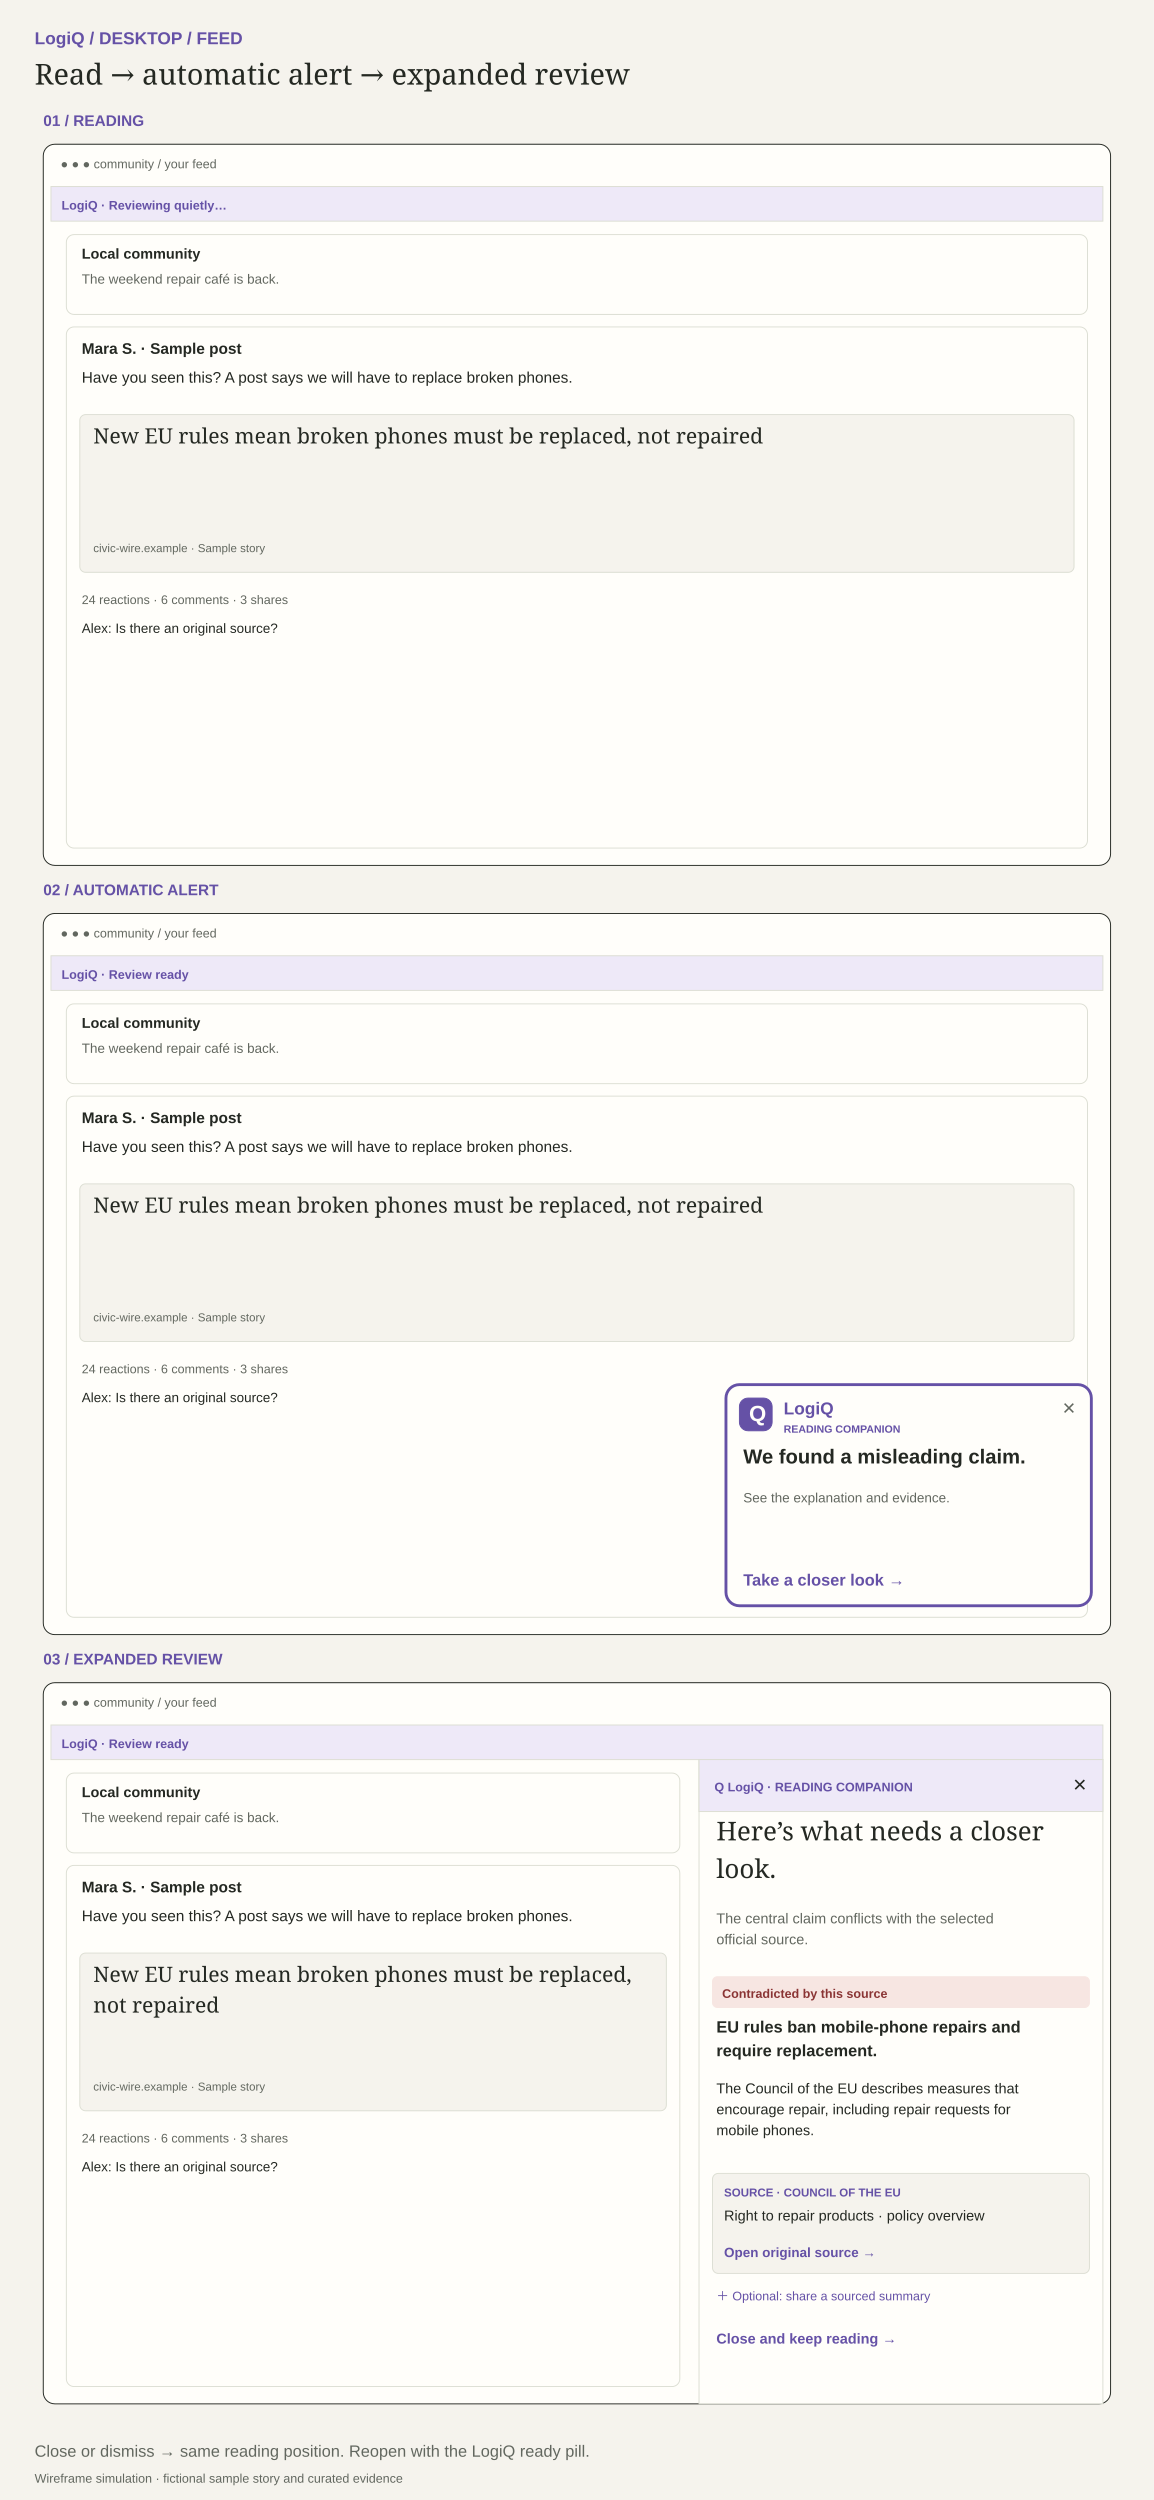
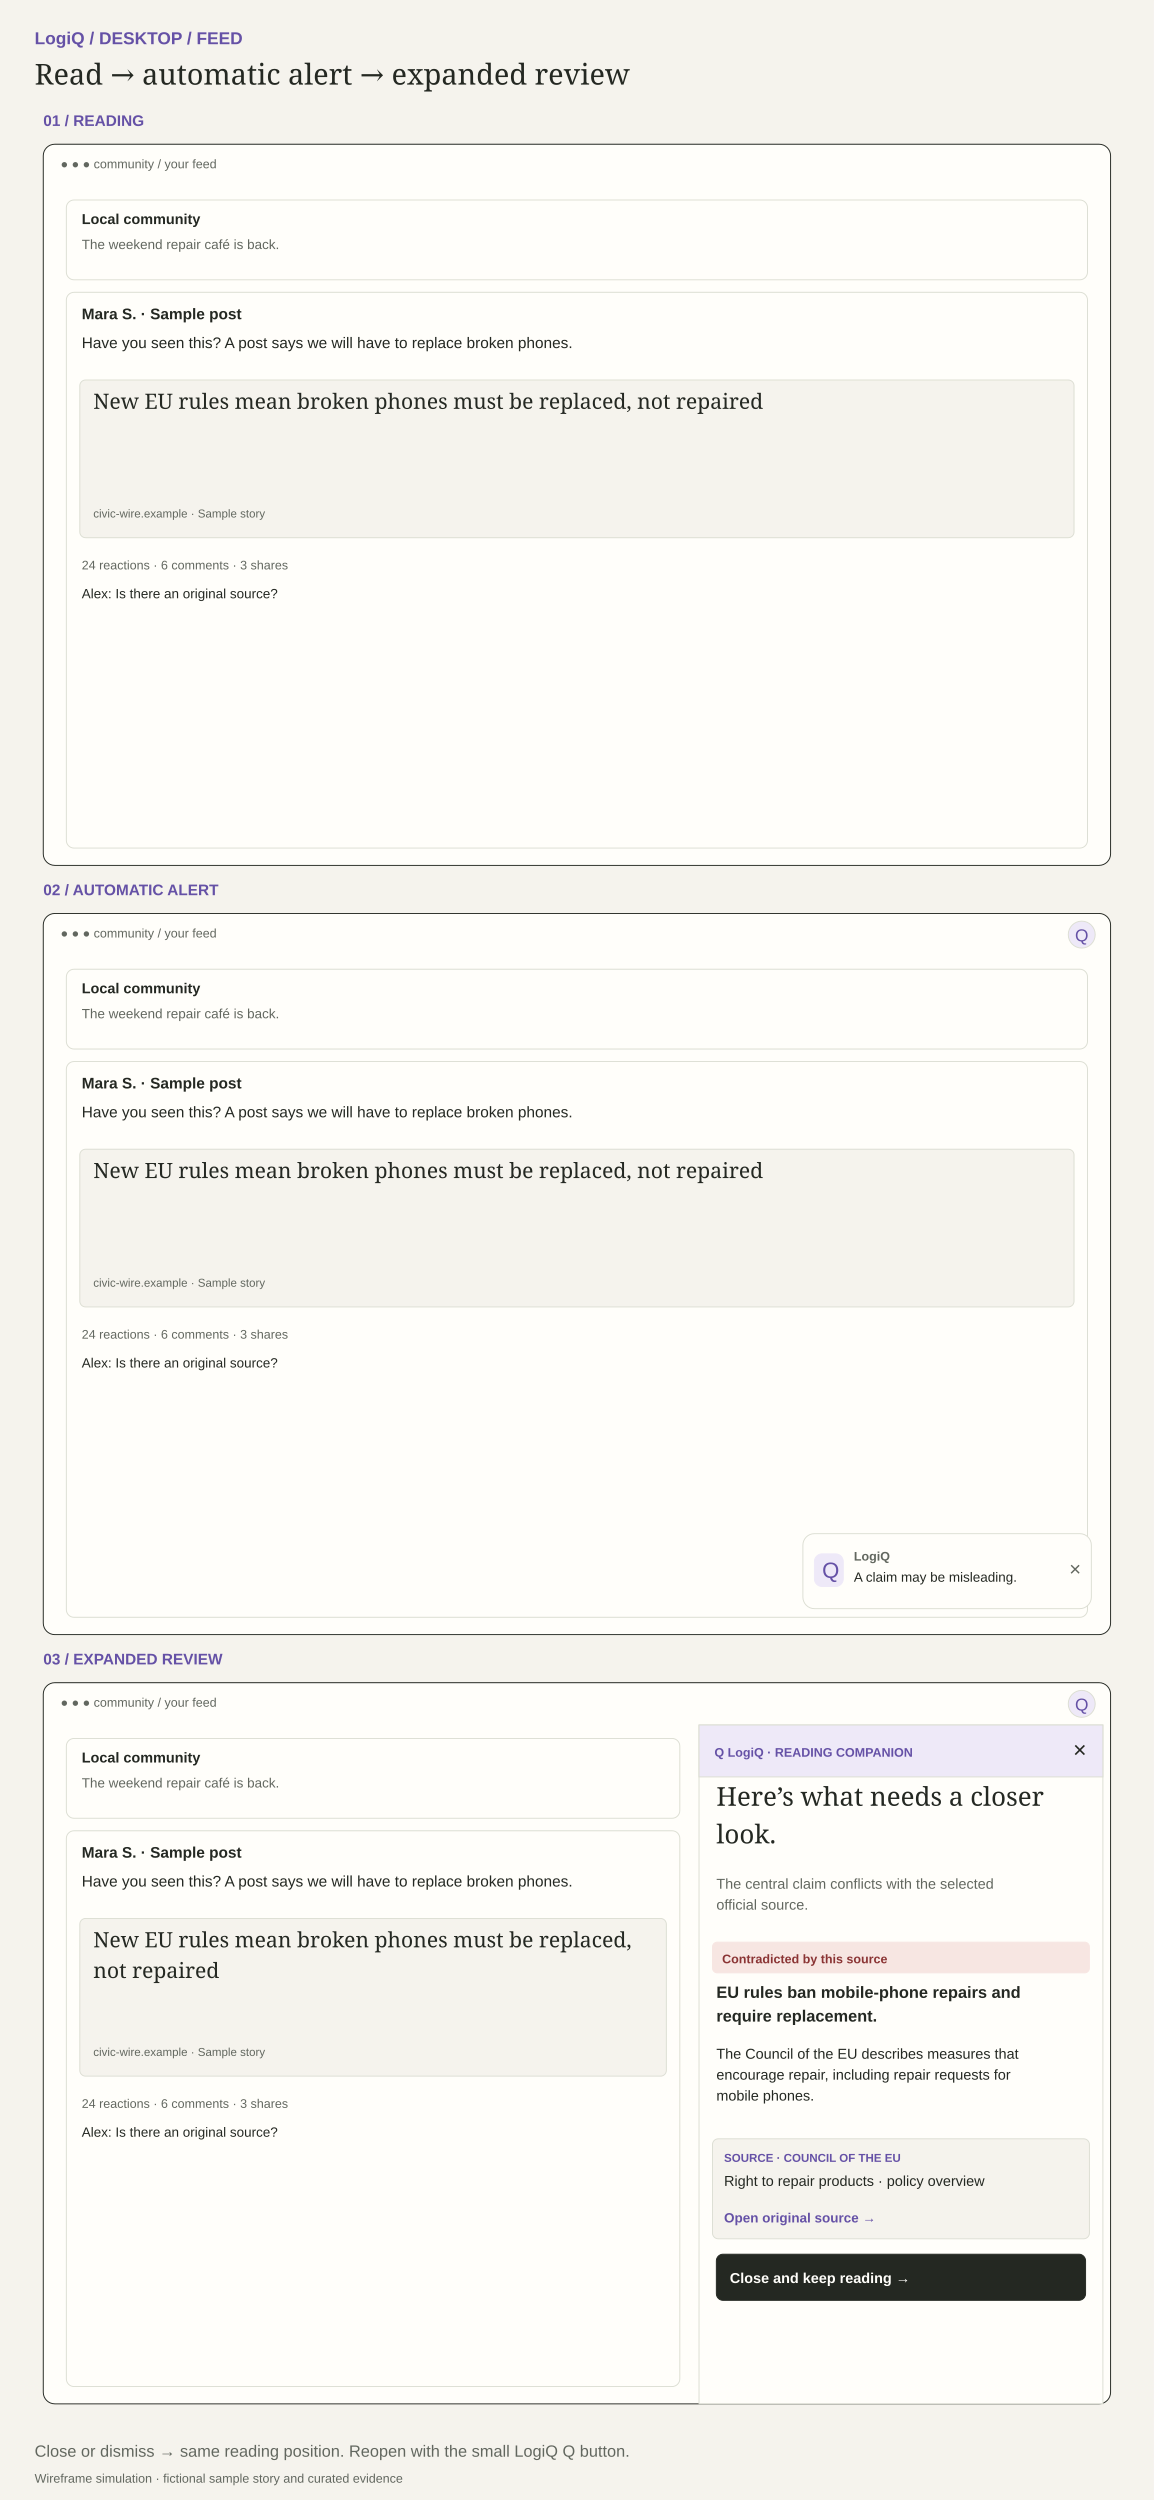
<svg xmlns="http://www.w3.org/2000/svg" width="1200" height="2600" viewBox="0 0 1200 2600" role="img">
  <rect x="0" y="0" width="1200" height="2600" rx="0" fill="#f5f3ed" stroke="#f5f3ed" stroke-width="1" />
  <text x="36" y="46" font-family="Arial,sans-serif" font-size="18" font-weight="700" fill="#6551a6">LogiQ / DESKTOP / FEED</text>
  <text x="36" y="88" font-family="Georgia,serif" font-size="30" font-weight="400" fill="#242822">Read → automatic alert → expanded review</text>
  <text x="45" y="131" font-family="Arial,sans-serif" font-size="16" font-weight="700" fill="#6551a6">01 / READING</text>
  <rect x="45" y="150" width="1110" height="750" rx="12" fill="#fffefa" stroke="#242822" stroke-width="1" />
  <text x="63" y="175" font-family="Arial,sans-serif" font-size="13" font-weight="400" fill="#62675f">● ● ●       community / your feed</text>
-   <rect x="53" y="194" width="1094" height="36" rx="0" fill="#eee9f8" stroke="#dcded3" stroke-width="1" />
-   <text x="64" y="218" font-family="Arial,sans-serif" font-size="13" font-weight="700" fill="#6551a6">LogiQ · Reviewing quietly…</text>
-   <rect x="69" y="244" width="1062" height="83" rx="8" fill="#fffefa" stroke="#dcded3" stroke-width="1" />
-   <text x="85" y="269" font-family="Arial,sans-serif" font-size="15" font-weight="700" fill="#242822">Local community</text>
-   <text x="85" y="295" font-family="Arial,sans-serif" font-size="14" font-weight="400" fill="#62675f">The weekend repair café is back.</text>
-   <rect x="69" y="340" width="1062" height="542" rx="8" fill="#fffefa" stroke="#dcded3" stroke-width="1" />
-   <text x="85" y="368" font-family="Arial,sans-serif" font-size="16" font-weight="700" fill="#242822">Mara S. · Sample post</text>
-   <text x="85" y="398.0" font-family="Arial,sans-serif" font-size="16" font-weight="400" fill="#242822">Have you seen this? A post says we will have to replace broken phones.</text>
-   <rect x="83" y="431.2" width="1034" height="164" rx="6" fill="#f5f3ed" stroke="#dcded3" stroke-width="1" />
-   <text x="97" y="461.2" font-family="Georgia,serif" font-size="22" font-weight="400" fill="#242822">New EU rules mean broken phones must be replaced, not repaired</text>
-   <text x="97" y="574.2" font-family="Arial,sans-serif" font-size="12" font-weight="400" fill="#62675f">civic-wire.example · Sample story</text>
-   <text x="85" y="628.2" font-family="Arial,sans-serif" font-size="13" font-weight="400" fill="#62675f">24 reactions · 6 comments · 3 shares</text>
-   <text x="85" y="658.2" font-family="Arial,sans-serif" font-size="14" font-weight="400" fill="#242822">Alex: Is there an original source?</text>
+   <rect x="69" y="208" width="1062" height="83" rx="8" fill="#fffefa" stroke="#dcded3" stroke-width="1" />
+   <text x="85" y="233" font-family="Arial,sans-serif" font-size="15" font-weight="700" fill="#242822">Local community</text>
+   <text x="85" y="259" font-family="Arial,sans-serif" font-size="14" font-weight="400" fill="#62675f">The weekend repair café is back.</text>
+   <rect x="69" y="304" width="1062" height="578" rx="8" fill="#fffefa" stroke="#dcded3" stroke-width="1" />
+   <text x="85" y="332" font-family="Arial,sans-serif" font-size="16" font-weight="700" fill="#242822">Mara S. · Sample post</text>
+   <text x="85" y="362.0" font-family="Arial,sans-serif" font-size="16" font-weight="400" fill="#242822">Have you seen this? A post says we will have to replace broken phones.</text>
+   <rect x="83" y="395.2" width="1034" height="164" rx="6" fill="#f5f3ed" stroke="#dcded3" stroke-width="1" />
+   <text x="97" y="425.2" font-family="Georgia,serif" font-size="22" font-weight="400" fill="#242822">New EU rules mean broken phones must be replaced, not repaired</text>
+   <text x="97" y="538.2" font-family="Arial,sans-serif" font-size="12" font-weight="400" fill="#62675f">civic-wire.example · Sample story</text>
+   <text x="85" y="592.2" font-family="Arial,sans-serif" font-size="13" font-weight="400" fill="#62675f">24 reactions · 6 comments · 3 shares</text>
+   <text x="85" y="622.2" font-family="Arial,sans-serif" font-size="14" font-weight="400" fill="#242822">Alex: Is there an original source?</text>
  <text x="45" y="931" font-family="Arial,sans-serif" font-size="16" font-weight="700" fill="#6551a6">02 / AUTOMATIC ALERT</text>
  <rect x="45" y="950" width="1110" height="750" rx="12" fill="#fffefa" stroke="#242822" stroke-width="1" />
  <text x="63" y="975" font-family="Arial,sans-serif" font-size="13" font-weight="400" fill="#62675f">● ● ●       community / your feed</text>
-   <rect x="53" y="994" width="1094" height="36" rx="0" fill="#eee9f8" stroke="#dcded3" stroke-width="1" />
-   <text x="64" y="1018" font-family="Arial,sans-serif" font-size="13" font-weight="700" fill="#6551a6">LogiQ · Review ready</text>
-   <rect x="69" y="1044" width="1062" height="83" rx="8" fill="#fffefa" stroke="#dcded3" stroke-width="1" />
-   <text x="85" y="1069" font-family="Arial,sans-serif" font-size="15" font-weight="700" fill="#242822">Local community</text>
-   <text x="85" y="1095" font-family="Arial,sans-serif" font-size="14" font-weight="400" fill="#62675f">The weekend repair café is back.</text>
-   <rect x="69" y="1140" width="1062" height="542" rx="8" fill="#fffefa" stroke="#dcded3" stroke-width="1" />
-   <text x="85" y="1168" font-family="Arial,sans-serif" font-size="16" font-weight="700" fill="#242822">Mara S. · Sample post</text>
-   <text x="85" y="1198.0" font-family="Arial,sans-serif" font-size="16" font-weight="400" fill="#242822">Have you seen this? A post says we will have to replace broken phones.</text>
-   <rect x="83" y="1231.2" width="1034" height="164" rx="6" fill="#f5f3ed" stroke="#dcded3" stroke-width="1" />
-   <text x="97" y="1261.2" font-family="Georgia,serif" font-size="22" font-weight="400" fill="#242822">New EU rules mean broken phones must be replaced, not repaired</text>
-   <text x="97" y="1374.2" font-family="Arial,sans-serif" font-size="12" font-weight="400" fill="#62675f">civic-wire.example · Sample story</text>
-   <text x="85" y="1428.2" font-family="Arial,sans-serif" font-size="13" font-weight="400" fill="#62675f">24 reactions · 6 comments · 3 shares</text>
-   <text x="85" y="1458.2" font-family="Arial,sans-serif" font-size="14" font-weight="400" fill="#242822">Alex: Is there an original source?</text>
-   <rect x="755" y="1440" width="380" height="230" rx="14" fill="#fffefa" stroke="#6551a6" stroke-width="3" />
-   <rect x="769" y="1454" width="34" height="34" rx="9" fill="#6551a6" stroke="#6551a6" stroke-width="1" />
-   <text x="779" y="1478" font-family="Arial,sans-serif" font-size="23" font-weight="700" fill="#fffefa">Q</text>
-   <text x="815" y="1471" font-family="Arial,sans-serif" font-size="18" font-weight="700" fill="#6551a6">LogiQ</text>
-   <text x="815" y="1490" font-family="Arial,sans-serif" font-size="11" font-weight="700" fill="#6551a6">READING COMPANION</text>
-   <text x="1105" y="1472" font-family="Arial,sans-serif" font-size="23" font-weight="400" fill="#62675f">×</text>
-   <text x="773" y="1522.0" font-family="Arial,sans-serif" font-size="21" font-weight="700" fill="#242822">We found a misleading claim.</text>
-   <text x="773" y="1562.45" font-family="Arial,sans-serif" font-size="14" font-weight="400" fill="#62675f">See the explanation and evidence.</text>
-   <text x="773" y="1649" font-family="Arial,sans-serif" font-size="17" font-weight="700" fill="#6551a6">Take a closer look →</text>
+   <rect x="1111" y="958" width="28" height="28" rx="14" fill="#eee9f8" stroke="#dcded3" stroke-width="1" />
+   <text x="1118" y="979" font-family="Arial,sans-serif" font-size="18" font-weight="400" fill="#6551a6">Q</text>
+   <rect x="69" y="1008" width="1062" height="83" rx="8" fill="#fffefa" stroke="#dcded3" stroke-width="1" />
+   <text x="85" y="1033" font-family="Arial,sans-serif" font-size="15" font-weight="700" fill="#242822">Local community</text>
+   <text x="85" y="1059" font-family="Arial,sans-serif" font-size="14" font-weight="400" fill="#62675f">The weekend repair café is back.</text>
+   <rect x="69" y="1104" width="1062" height="578" rx="8" fill="#fffefa" stroke="#dcded3" stroke-width="1" />
+   <text x="85" y="1132" font-family="Arial,sans-serif" font-size="16" font-weight="700" fill="#242822">Mara S. · Sample post</text>
+   <text x="85" y="1162.0" font-family="Arial,sans-serif" font-size="16" font-weight="400" fill="#242822">Have you seen this? A post says we will have to replace broken phones.</text>
+   <rect x="83" y="1195.2" width="1034" height="164" rx="6" fill="#f5f3ed" stroke="#dcded3" stroke-width="1" />
+   <text x="97" y="1225.2" font-family="Georgia,serif" font-size="22" font-weight="400" fill="#242822">New EU rules mean broken phones must be replaced, not repaired</text>
+   <text x="97" y="1338.2" font-family="Arial,sans-serif" font-size="12" font-weight="400" fill="#62675f">civic-wire.example · Sample story</text>
+   <text x="85" y="1392.2" font-family="Arial,sans-serif" font-size="13" font-weight="400" fill="#62675f">24 reactions · 6 comments · 3 shares</text>
+   <text x="85" y="1422.2" font-family="Arial,sans-serif" font-size="14" font-weight="400" fill="#242822">Alex: Is there an original source?</text>
+   <rect x="835" y="1595" width="300" height="78" rx="12" fill="#fffefa" stroke="#dcded3" stroke-width="1" />
+   <rect x="847" y="1616" width="30" height="34" rx="8" fill="#eee9f8" stroke="#eee9f8" stroke-width="1" />
+   <text x="855" y="1641" font-family="Arial,sans-serif" font-size="23" font-weight="400" fill="#6551a6">Q</text>
+   <text x="888" y="1623" font-family="Arial,sans-serif" font-size="13" font-weight="700" fill="#62675f">LogiQ</text>
+   <text x="888" y="1645.0" font-family="Arial,sans-serif" font-size="14" font-weight="400" fill="#242822">A claim may be misleading.</text>
+   <text x="1112" y="1639" font-family="Arial,sans-serif" font-size="21" font-weight="400" fill="#62675f">×</text>
  <text x="45" y="1731" font-family="Arial,sans-serif" font-size="16" font-weight="700" fill="#6551a6">03 / EXPANDED REVIEW</text>
  <rect x="45" y="1750" width="1110" height="750" rx="12" fill="#fffefa" stroke="#242822" stroke-width="1" />
  <text x="63" y="1775" font-family="Arial,sans-serif" font-size="13" font-weight="400" fill="#62675f">● ● ●       community / your feed</text>
-   <rect x="53" y="1794" width="1094" height="36" rx="0" fill="#eee9f8" stroke="#dcded3" stroke-width="1" />
-   <text x="64" y="1818" font-family="Arial,sans-serif" font-size="13" font-weight="700" fill="#6551a6">LogiQ · Review ready</text>
-   <rect x="69" y="1844" width="638" height="83" rx="8" fill="#fffefa" stroke="#dcded3" stroke-width="1" />
-   <text x="85" y="1869" font-family="Arial,sans-serif" font-size="15" font-weight="700" fill="#242822">Local community</text>
-   <text x="85" y="1895" font-family="Arial,sans-serif" font-size="14" font-weight="400" fill="#62675f">The weekend repair café is back.</text>
-   <rect x="69" y="1940" width="638" height="542" rx="8" fill="#fffefa" stroke="#dcded3" stroke-width="1" />
-   <text x="85" y="1968" font-family="Arial,sans-serif" font-size="16" font-weight="700" fill="#242822">Mara S. · Sample post</text>
-   <text x="85" y="1998.0" font-family="Arial,sans-serif" font-size="16" font-weight="400" fill="#242822">Have you seen this? A post says we will have to replace broken phones.</text>
-   <rect x="83" y="2031.2" width="610" height="164" rx="6" fill="#f5f3ed" stroke="#dcded3" stroke-width="1" />
-   <text x="97" y="2061.2" font-family="Georgia,serif" font-size="22" font-weight="400" fill="#242822">New EU rules mean broken phones must be replaced,</text>
-   <text x="97" y="2093.1" font-family="Georgia,serif" font-size="22" font-weight="400" fill="#242822">not repaired</text>
-   <text x="97" y="2174.2" font-family="Arial,sans-serif" font-size="12" font-weight="400" fill="#62675f">civic-wire.example · Sample story</text>
-   <text x="85" y="2228.2" font-family="Arial,sans-serif" font-size="13" font-weight="400" fill="#62675f">24 reactions · 6 comments · 3 shares</text>
-   <text x="85" y="2258.2" font-family="Arial,sans-serif" font-size="14" font-weight="400" fill="#242822">Alex: Is there an original source?</text>
-   <rect x="727" y="1830" width="420" height="670" rx="0" fill="#fffefa" stroke="#dcded3" stroke-width="1" />
-   <rect x="727" y="1830" width="420" height="54" rx="0" fill="#eee9f8" stroke="#dcded3" stroke-width="1" />
-   <text x="743" y="1863" font-family="Arial,sans-serif" font-size="13" font-weight="700" fill="#6551a6">Q  LogiQ · READING COMPANION</text>
-   <text x="1116" y="1864" font-family="Arial,sans-serif" font-size="24" font-weight="400" fill="#242822">×</text>
-   <text x="745" y="1914.0" font-family="Georgia,serif" font-size="27" font-weight="400" fill="#242822">Here’s what needs a closer</text>
-   <text x="745" y="1953.15" font-family="Georgia,serif" font-size="27" font-weight="400" fill="#242822">look.</text>
-   <text x="745" y="2000.3" font-family="Arial,sans-serif" font-size="15" font-weight="400" fill="#62675f">The central claim conflicts with the selected</text>
-   <text x="745" y="2022.05" font-family="Arial,sans-serif" font-size="15" font-weight="400" fill="#62675f">official source.</text>
-   <rect x="741" y="2055.8" width="392" height="32" rx="5" fill="#f7e6e2" stroke="#f7e6e2" stroke-width="1" />
-   <text x="751" y="2077.8" font-family="Arial,sans-serif" font-size="13" font-weight="700" fill="#8a3434">Contradicted by this source</text>
-   <text x="745" y="2113.8" font-family="Arial,sans-serif" font-size="17" font-weight="700" fill="#242822">EU rules ban mobile-phone repairs and</text>
-   <text x="745" y="2138.45" font-family="Arial,sans-serif" font-size="17" font-weight="700" fill="#242822">require replacement.</text>
-   <text x="745" y="2177.1" font-family="Arial,sans-serif" font-size="15" font-weight="400" fill="#242822">The Council of the EU describes measures that</text>
-   <text x="745" y="2198.85" font-family="Arial,sans-serif" font-size="15" font-weight="400" fill="#242822">encourage repair, including repair requests for</text>
-   <text x="745" y="2220.6" font-family="Arial,sans-serif" font-size="15" font-weight="400" fill="#242822">mobile phones.</text>
-   <rect x="741" y="2260.35" width="392" height="104" rx="6" fill="#f5f3ed" stroke="#dcded3" stroke-width="1" />
-   <text x="753" y="2284.35" font-family="Arial,sans-serif" font-size="12" font-weight="700" fill="#6551a6">SOURCE · COUNCIL OF THE EU</text>
-   <text x="753" y="2309.35" font-family="Arial,sans-serif" font-size="15" font-weight="400" fill="#242822">Right to repair products · policy overview</text>
-   <text x="753" y="2347.35" font-family="Arial,sans-serif" font-size="14" font-weight="700" fill="#6551a6">Open original source →</text>
-   <text x="745" y="2392.35" font-family="Arial,sans-serif" font-size="13" font-weight="400" fill="#6551a6">＋ Optional: share a sourced summary</text>
-   <text x="745" y="2437.35" font-family="Arial,sans-serif" font-size="15" font-weight="700" fill="#6551a6">Close and keep reading →</text>
-   <text x="36" y="2555" font-family="Arial,sans-serif" font-size="17" font-weight="400" fill="#62675f">Close or dismiss → same reading position. Reopen with the LogiQ ready pill.</text>
+   <rect x="1111" y="1758" width="28" height="28" rx="14" fill="#eee9f8" stroke="#dcded3" stroke-width="1" />
+   <text x="1118" y="1779" font-family="Arial,sans-serif" font-size="18" font-weight="400" fill="#6551a6">Q</text>
+   <rect x="69" y="1808" width="638" height="83" rx="8" fill="#fffefa" stroke="#dcded3" stroke-width="1" />
+   <text x="85" y="1833" font-family="Arial,sans-serif" font-size="15" font-weight="700" fill="#242822">Local community</text>
+   <text x="85" y="1859" font-family="Arial,sans-serif" font-size="14" font-weight="400" fill="#62675f">The weekend repair café is back.</text>
+   <rect x="69" y="1904" width="638" height="578" rx="8" fill="#fffefa" stroke="#dcded3" stroke-width="1" />
+   <text x="85" y="1932" font-family="Arial,sans-serif" font-size="16" font-weight="700" fill="#242822">Mara S. · Sample post</text>
+   <text x="85" y="1962.0" font-family="Arial,sans-serif" font-size="16" font-weight="400" fill="#242822">Have you seen this? A post says we will have to replace broken phones.</text>
+   <rect x="83" y="1995.2" width="610" height="164" rx="6" fill="#f5f3ed" stroke="#dcded3" stroke-width="1" />
+   <text x="97" y="2025.2" font-family="Georgia,serif" font-size="22" font-weight="400" fill="#242822">New EU rules mean broken phones must be replaced,</text>
+   <text x="97" y="2057.1" font-family="Georgia,serif" font-size="22" font-weight="400" fill="#242822">not repaired</text>
+   <text x="97" y="2138.2" font-family="Arial,sans-serif" font-size="12" font-weight="400" fill="#62675f">civic-wire.example · Sample story</text>
+   <text x="85" y="2192.2" font-family="Arial,sans-serif" font-size="13" font-weight="400" fill="#62675f">24 reactions · 6 comments · 3 shares</text>
+   <text x="85" y="2222.2" font-family="Arial,sans-serif" font-size="14" font-weight="400" fill="#242822">Alex: Is there an original source?</text>
+   <rect x="727" y="1794" width="420" height="706" rx="0" fill="#fffefa" stroke="#dcded3" stroke-width="1" />
+   <rect x="727" y="1794" width="420" height="54" rx="0" fill="#eee9f8" stroke="#dcded3" stroke-width="1" />
+   <text x="743" y="1827" font-family="Arial,sans-serif" font-size="13" font-weight="700" fill="#6551a6">Q  LogiQ · READING COMPANION</text>
+   <text x="1116" y="1828" font-family="Arial,sans-serif" font-size="24" font-weight="400" fill="#242822">×</text>
+   <text x="745" y="1878.0" font-family="Georgia,serif" font-size="27" font-weight="400" fill="#242822">Here’s what needs a closer</text>
+   <text x="745" y="1917.15" font-family="Georgia,serif" font-size="27" font-weight="400" fill="#242822">look.</text>
+   <text x="745" y="1964.3" font-family="Arial,sans-serif" font-size="15" font-weight="400" fill="#62675f">The central claim conflicts with the selected</text>
+   <text x="745" y="1986.05" font-family="Arial,sans-serif" font-size="15" font-weight="400" fill="#62675f">official source.</text>
+   <rect x="741" y="2019.8" width="392" height="32" rx="5" fill="#f7e6e2" stroke="#f7e6e2" stroke-width="1" />
+   <text x="751" y="2041.8" font-family="Arial,sans-serif" font-size="13" font-weight="700" fill="#8a3434">Contradicted by this source</text>
+   <text x="745" y="2077.8" font-family="Arial,sans-serif" font-size="17" font-weight="700" fill="#242822">EU rules ban mobile-phone repairs and</text>
+   <text x="745" y="2102.45" font-family="Arial,sans-serif" font-size="17" font-weight="700" fill="#242822">require replacement.</text>
+   <text x="745" y="2141.1" font-family="Arial,sans-serif" font-size="15" font-weight="400" fill="#242822">The Council of the EU describes measures that</text>
+   <text x="745" y="2162.85" font-family="Arial,sans-serif" font-size="15" font-weight="400" fill="#242822">encourage repair, including repair requests for</text>
+   <text x="745" y="2184.6" font-family="Arial,sans-serif" font-size="15" font-weight="400" fill="#242822">mobile phones.</text>
+   <rect x="741" y="2224.35" width="392" height="104" rx="6" fill="#f5f3ed" stroke="#dcded3" stroke-width="1" />
+   <text x="753" y="2248.35" font-family="Arial,sans-serif" font-size="12" font-weight="700" fill="#6551a6">SOURCE · COUNCIL OF THE EU</text>
+   <text x="753" y="2273.35" font-family="Arial,sans-serif" font-size="15" font-weight="400" fill="#242822">Right to repair products · policy overview</text>
+   <text x="753" y="2311.35" font-family="Arial,sans-serif" font-size="14" font-weight="700" fill="#6551a6">Open original source →</text>
+   <rect x="745" y="2344.35" width="384" height="48" rx="7" fill="#242822" stroke="#242822" stroke-width="1" />
+   <text x="759" y="2374.35" font-family="Arial,sans-serif" font-size="15" font-weight="700" fill="#fffefa">Close and keep reading →</text>
+   <text x="36" y="2555" font-family="Arial,sans-serif" font-size="17" font-weight="400" fill="#62675f">Close or dismiss → same reading position. Reopen with the small LogiQ Q button.</text>
  <text x="36" y="2582" font-family="Arial,sans-serif" font-size="13" font-weight="400" fill="#62675f">Wireframe simulation · fictional sample story and curated evidence</text>
</svg>
